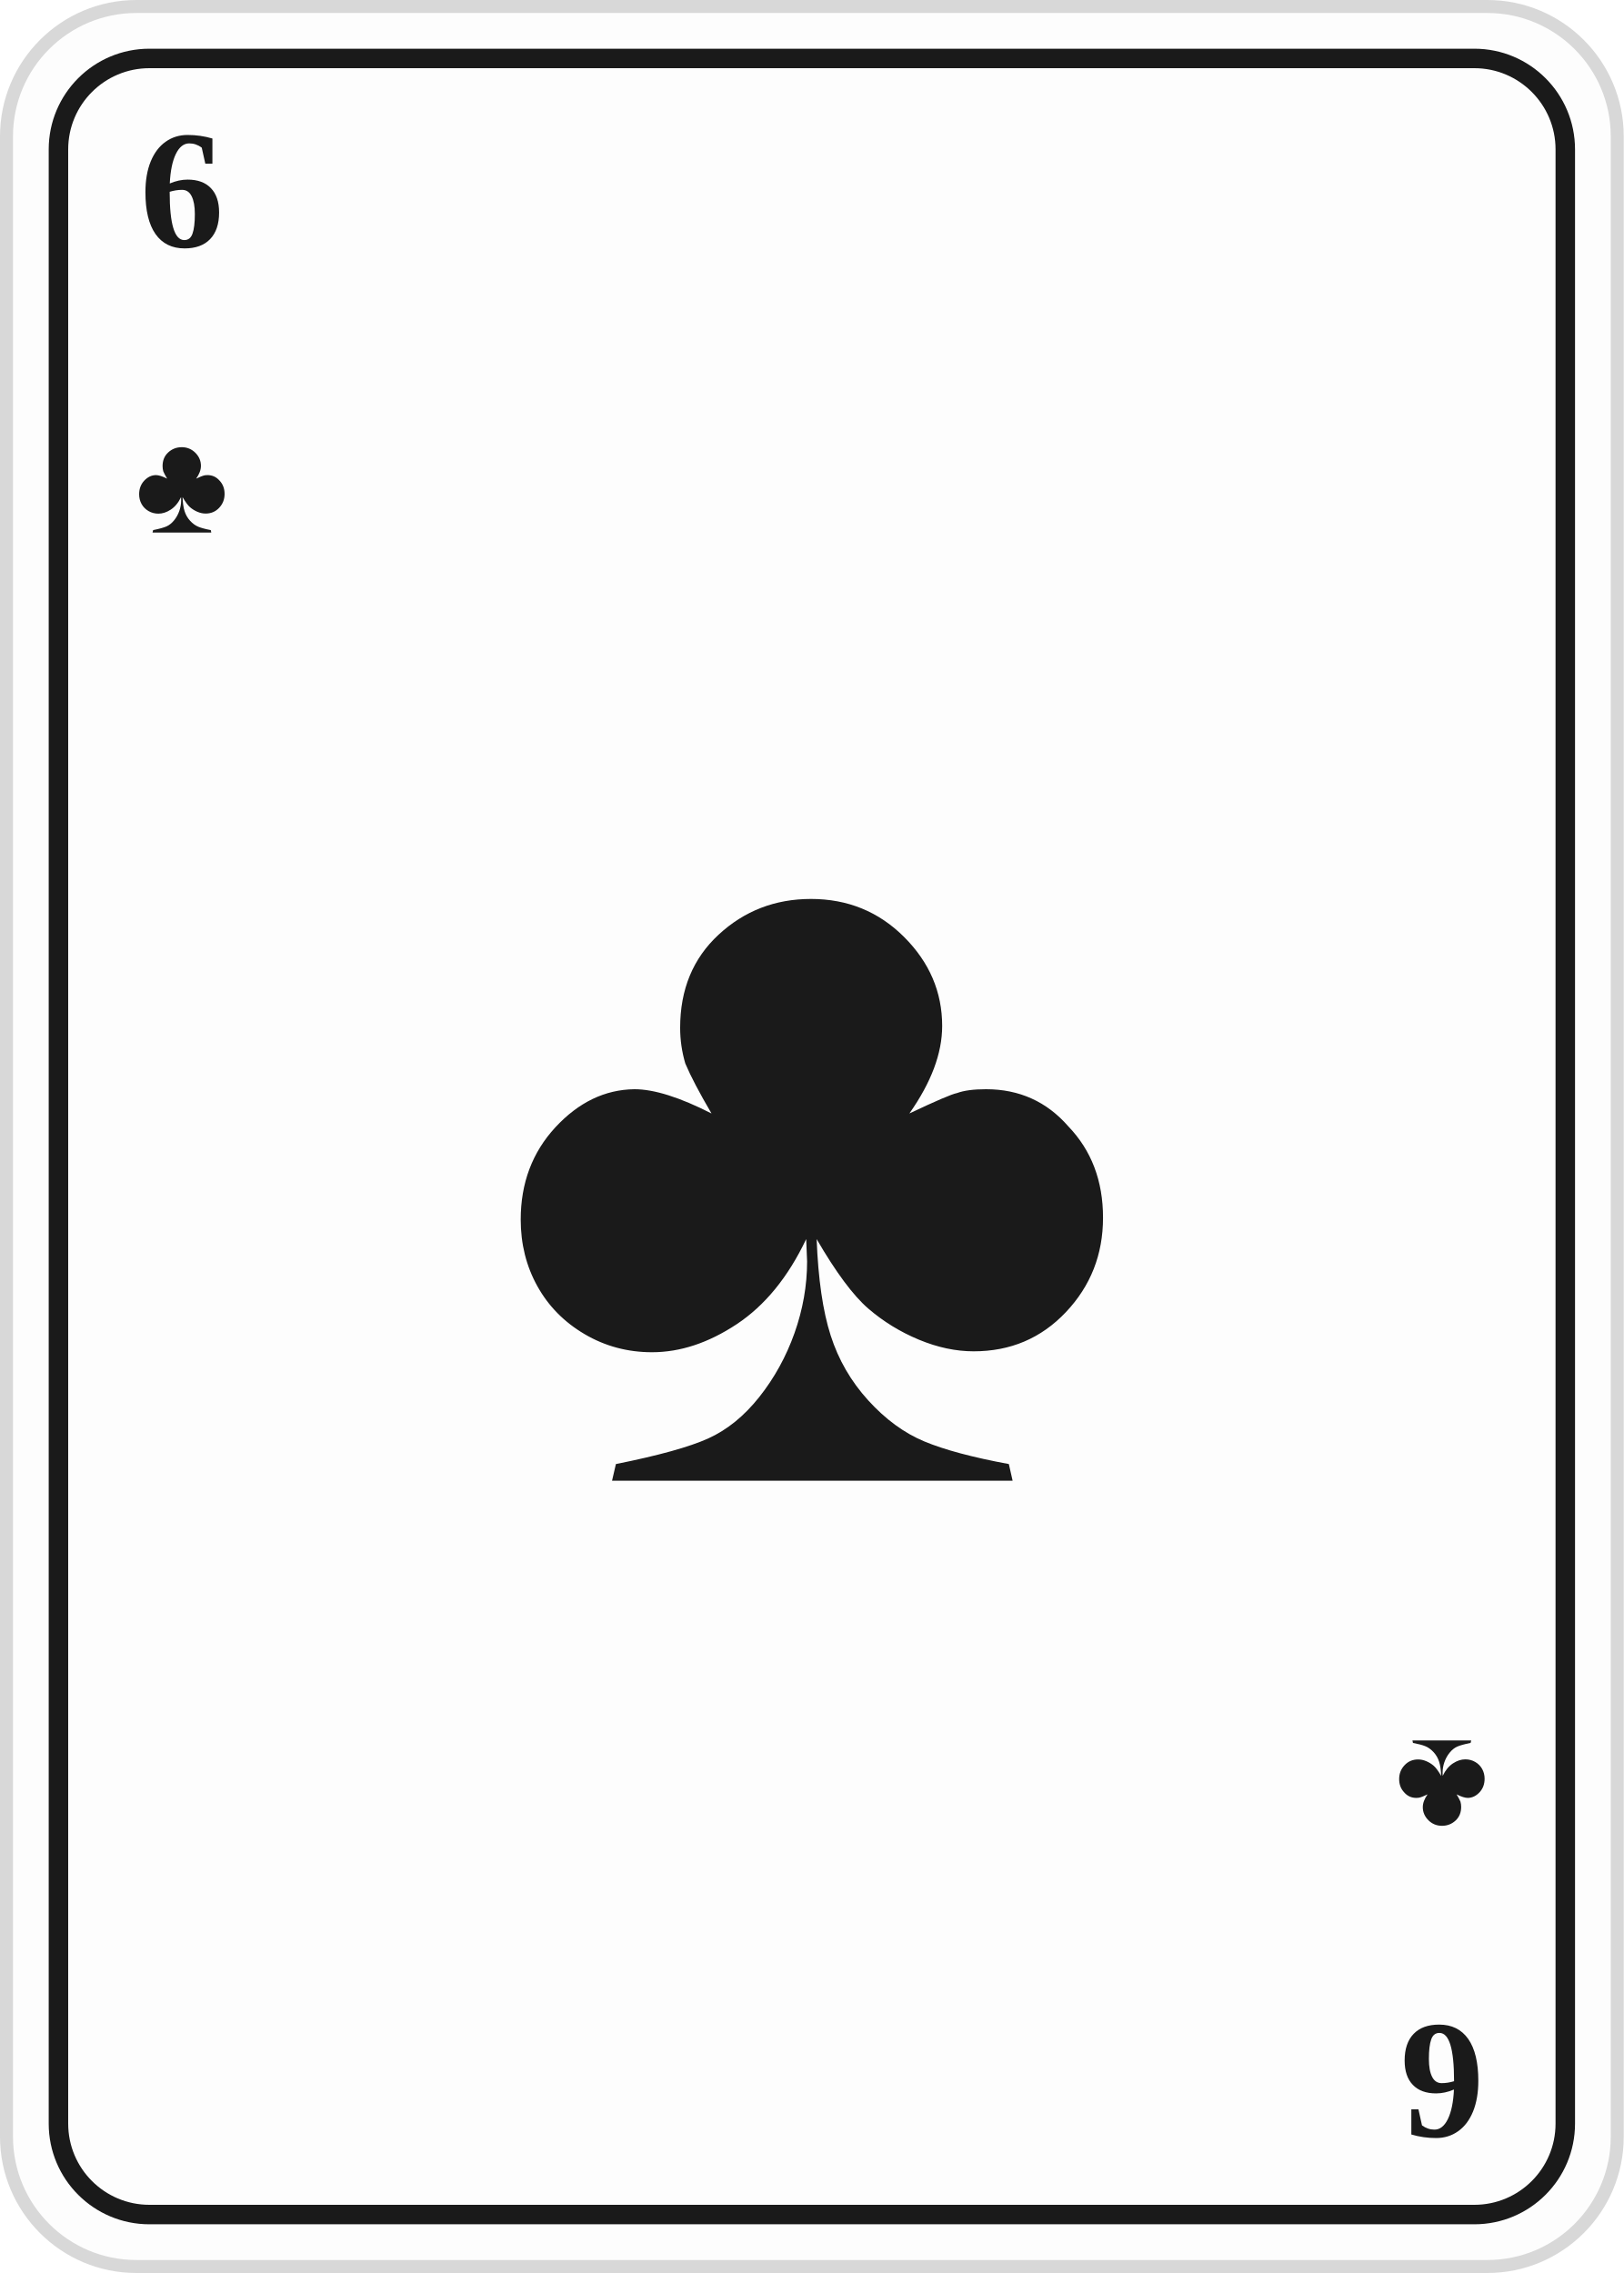
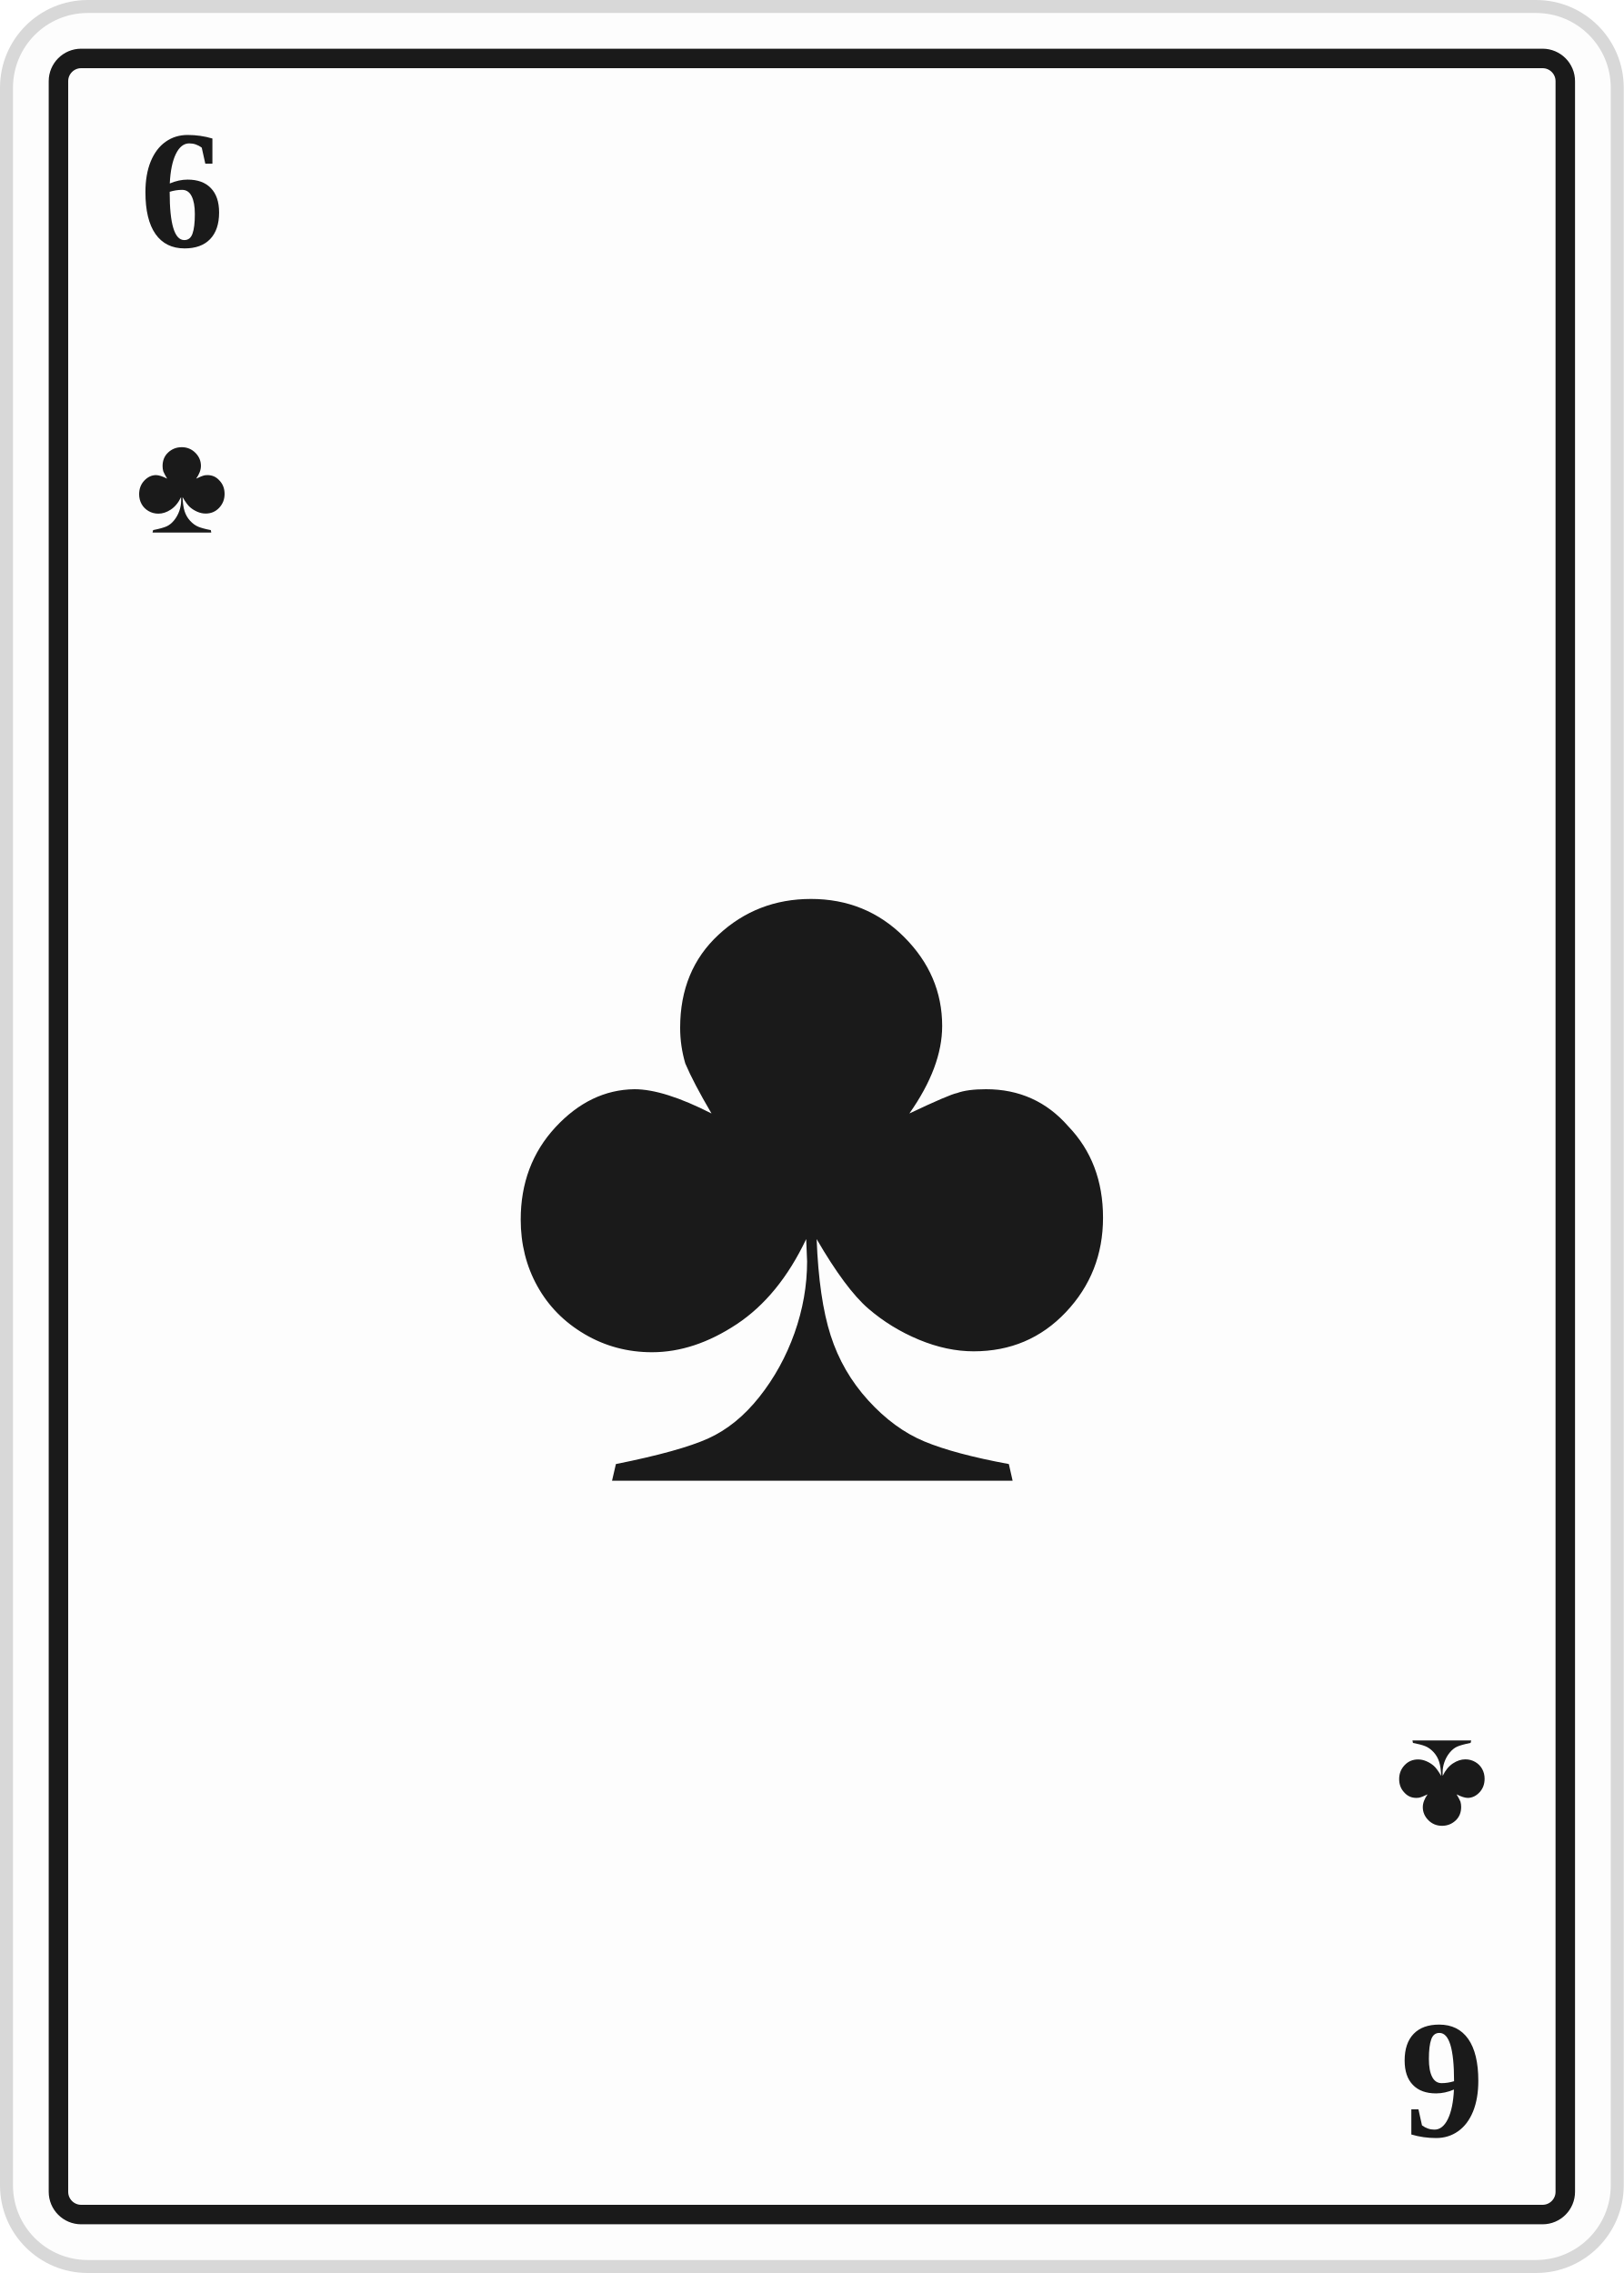
<svg xmlns="http://www.w3.org/2000/svg" viewBox="0 0 250 350">
-   <rect x="1" y="1" width="248" height="348" rx="20" fill="#fdfdfd" stroke="#d8d8d8" stroke-width="2" />
-   <rect x="9" y="9" width="232" height="332" rx="14" fill="none" stroke="#1a1a1a" stroke-width="3" />
+   <rect x="1" y="1" width="248" height="348" rx="12.5" fill="#fdfdfd" stroke="#d8d8d8" stroke-width="2" />
+   <rect x="9" y="9" width="232" height="332" rx="3.5" fill="none" stroke="#1a1a1a" stroke-width="3" />
  <text x="28" y="38" font-size="26" font-weight="bold" fill="#1a1a1a" font-family="Georgia, 'Times New Roman', serif" text-anchor="middle">6</text>
  <text x="28" y="82" font-size="22" fill="#1a1a1a" font-family="Georgia, 'Times New Roman', serif" text-anchor="middle">♣</text>
  <g transform="translate(250,350) rotate(180)">
    <text x="28" y="38" font-size="26" font-weight="bold" fill="#1a1a1a" font-family="Georgia, 'Times New Roman', serif" text-anchor="middle">6</text>
    <text x="28" y="82" font-size="22" fill="#1a1a1a" font-family="Georgia, 'Times New Roman', serif" text-anchor="middle">♣</text>
  </g>
  <text x="125.0" y="228.0" font-size="150" fill="#1a1a1a" font-family="Georgia, 'Times New Roman', serif" text-anchor="middle">♣</text>
</svg>
